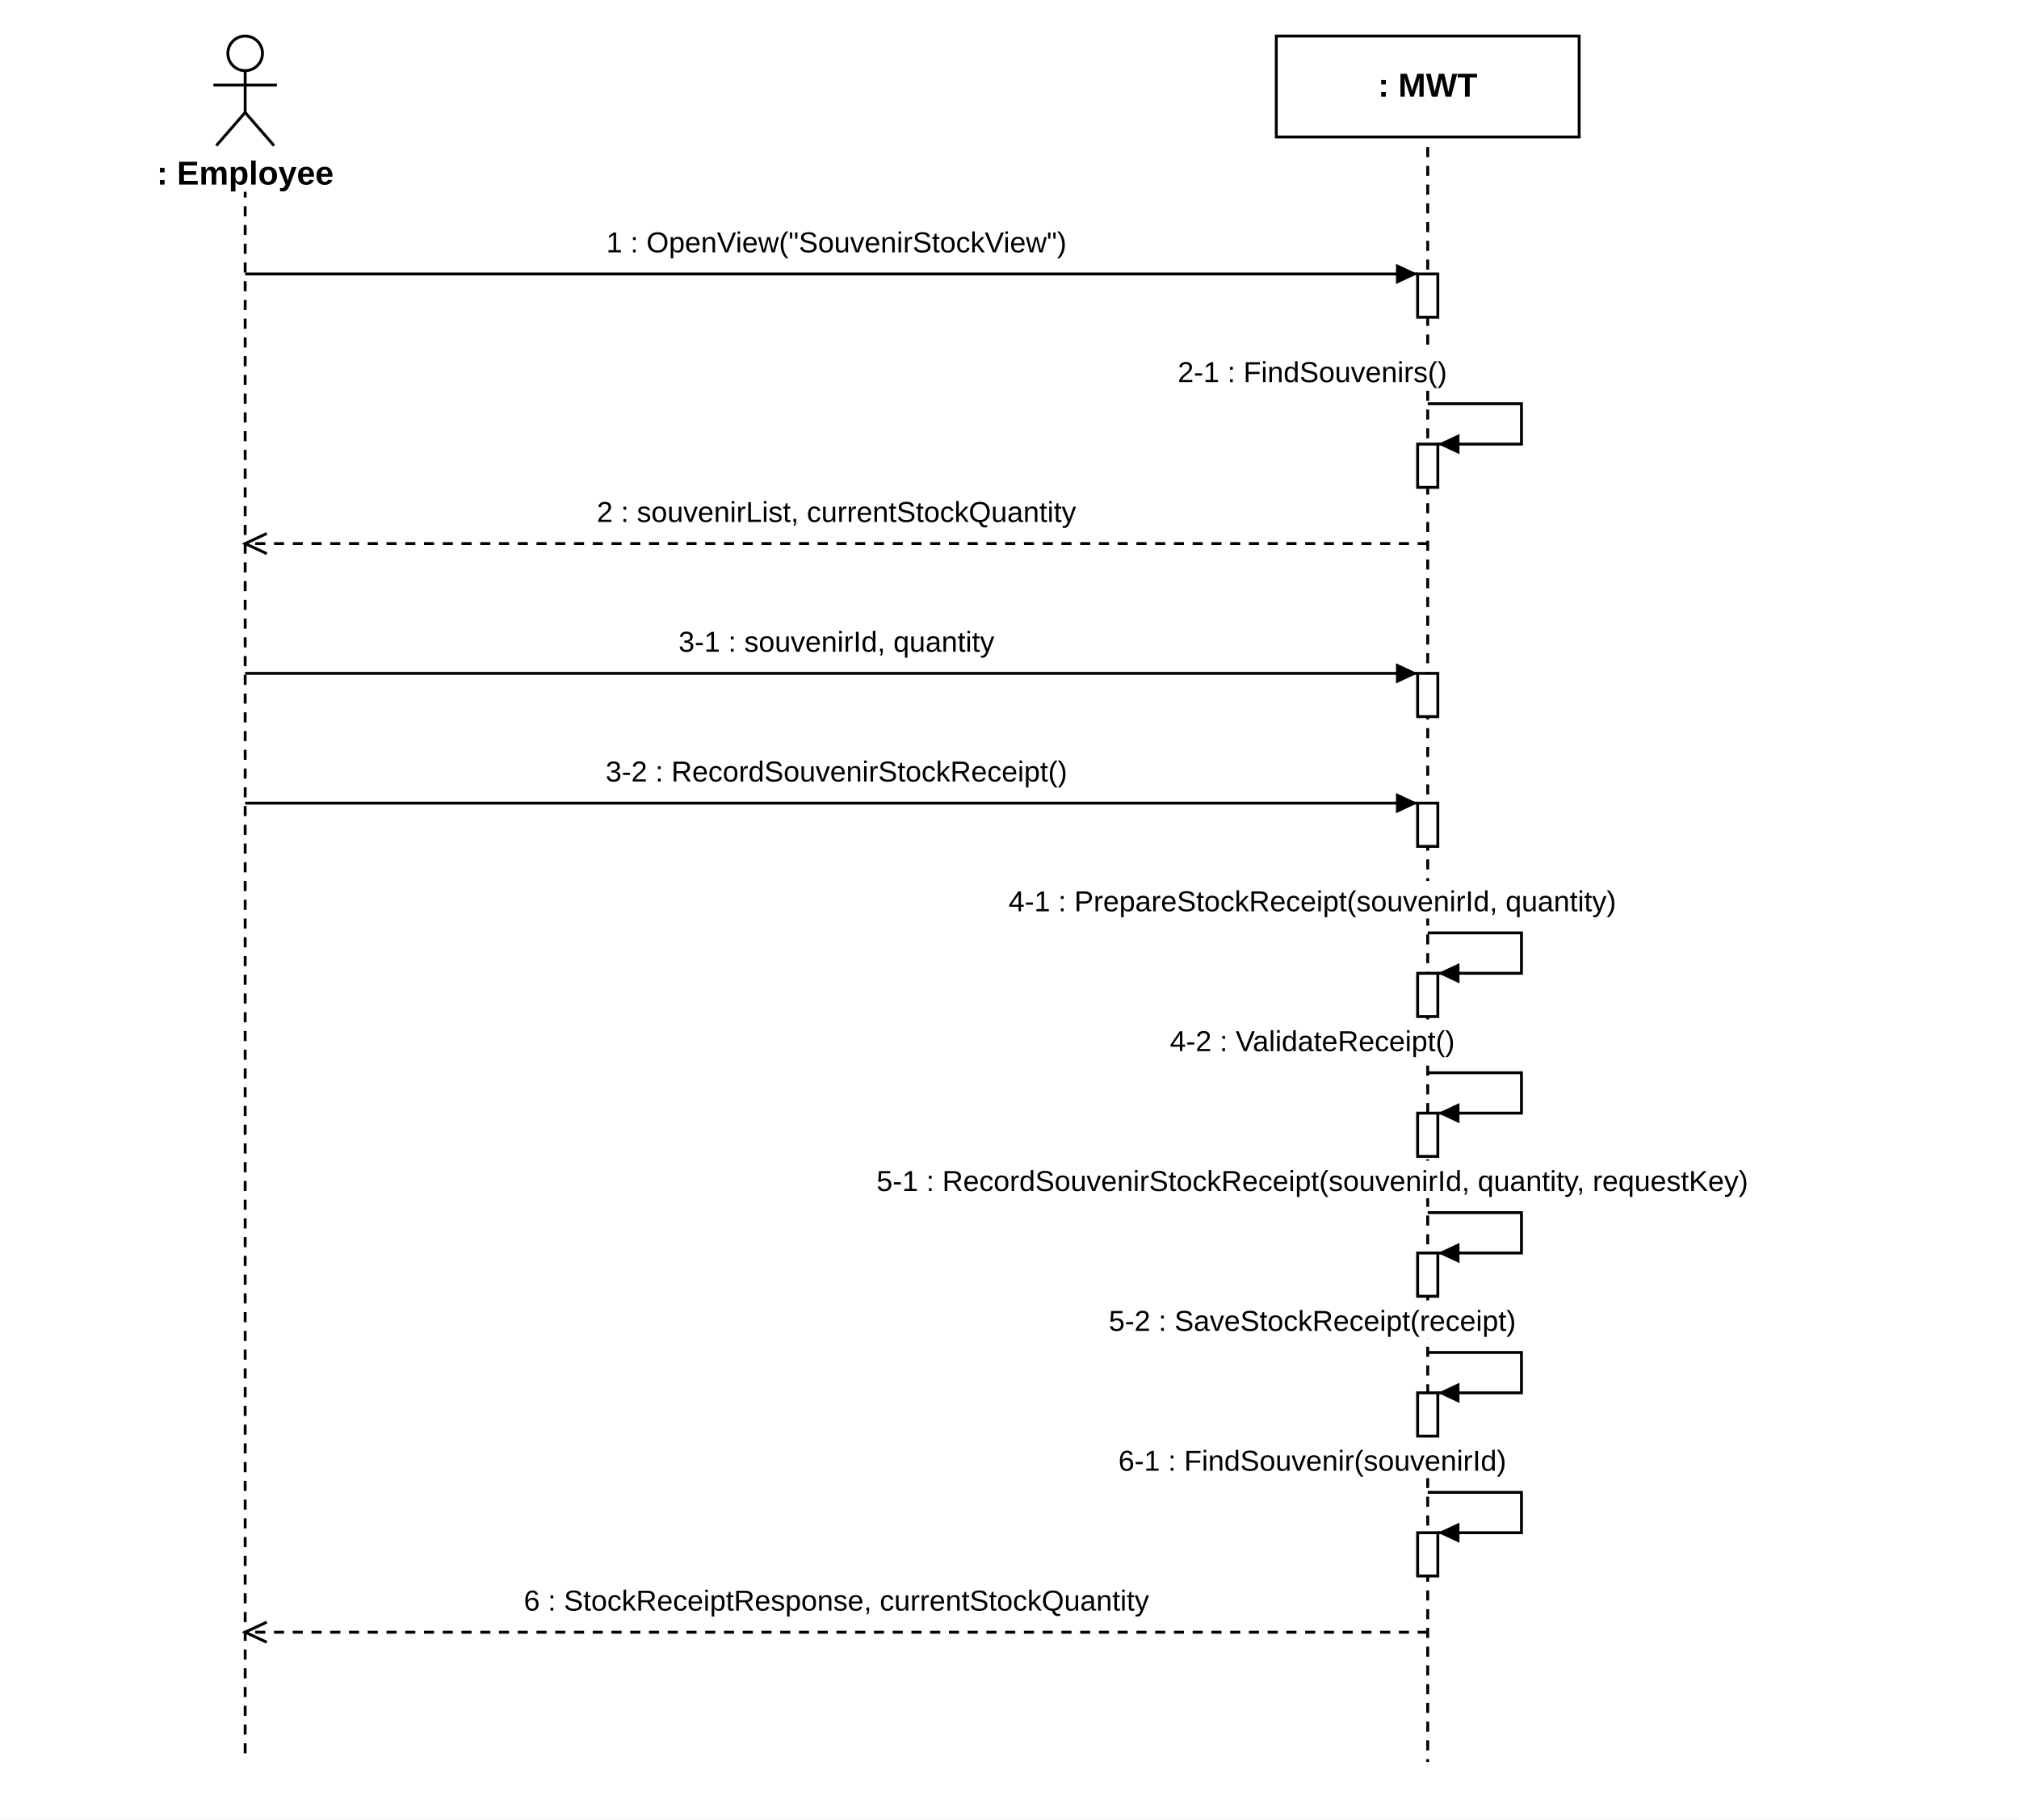
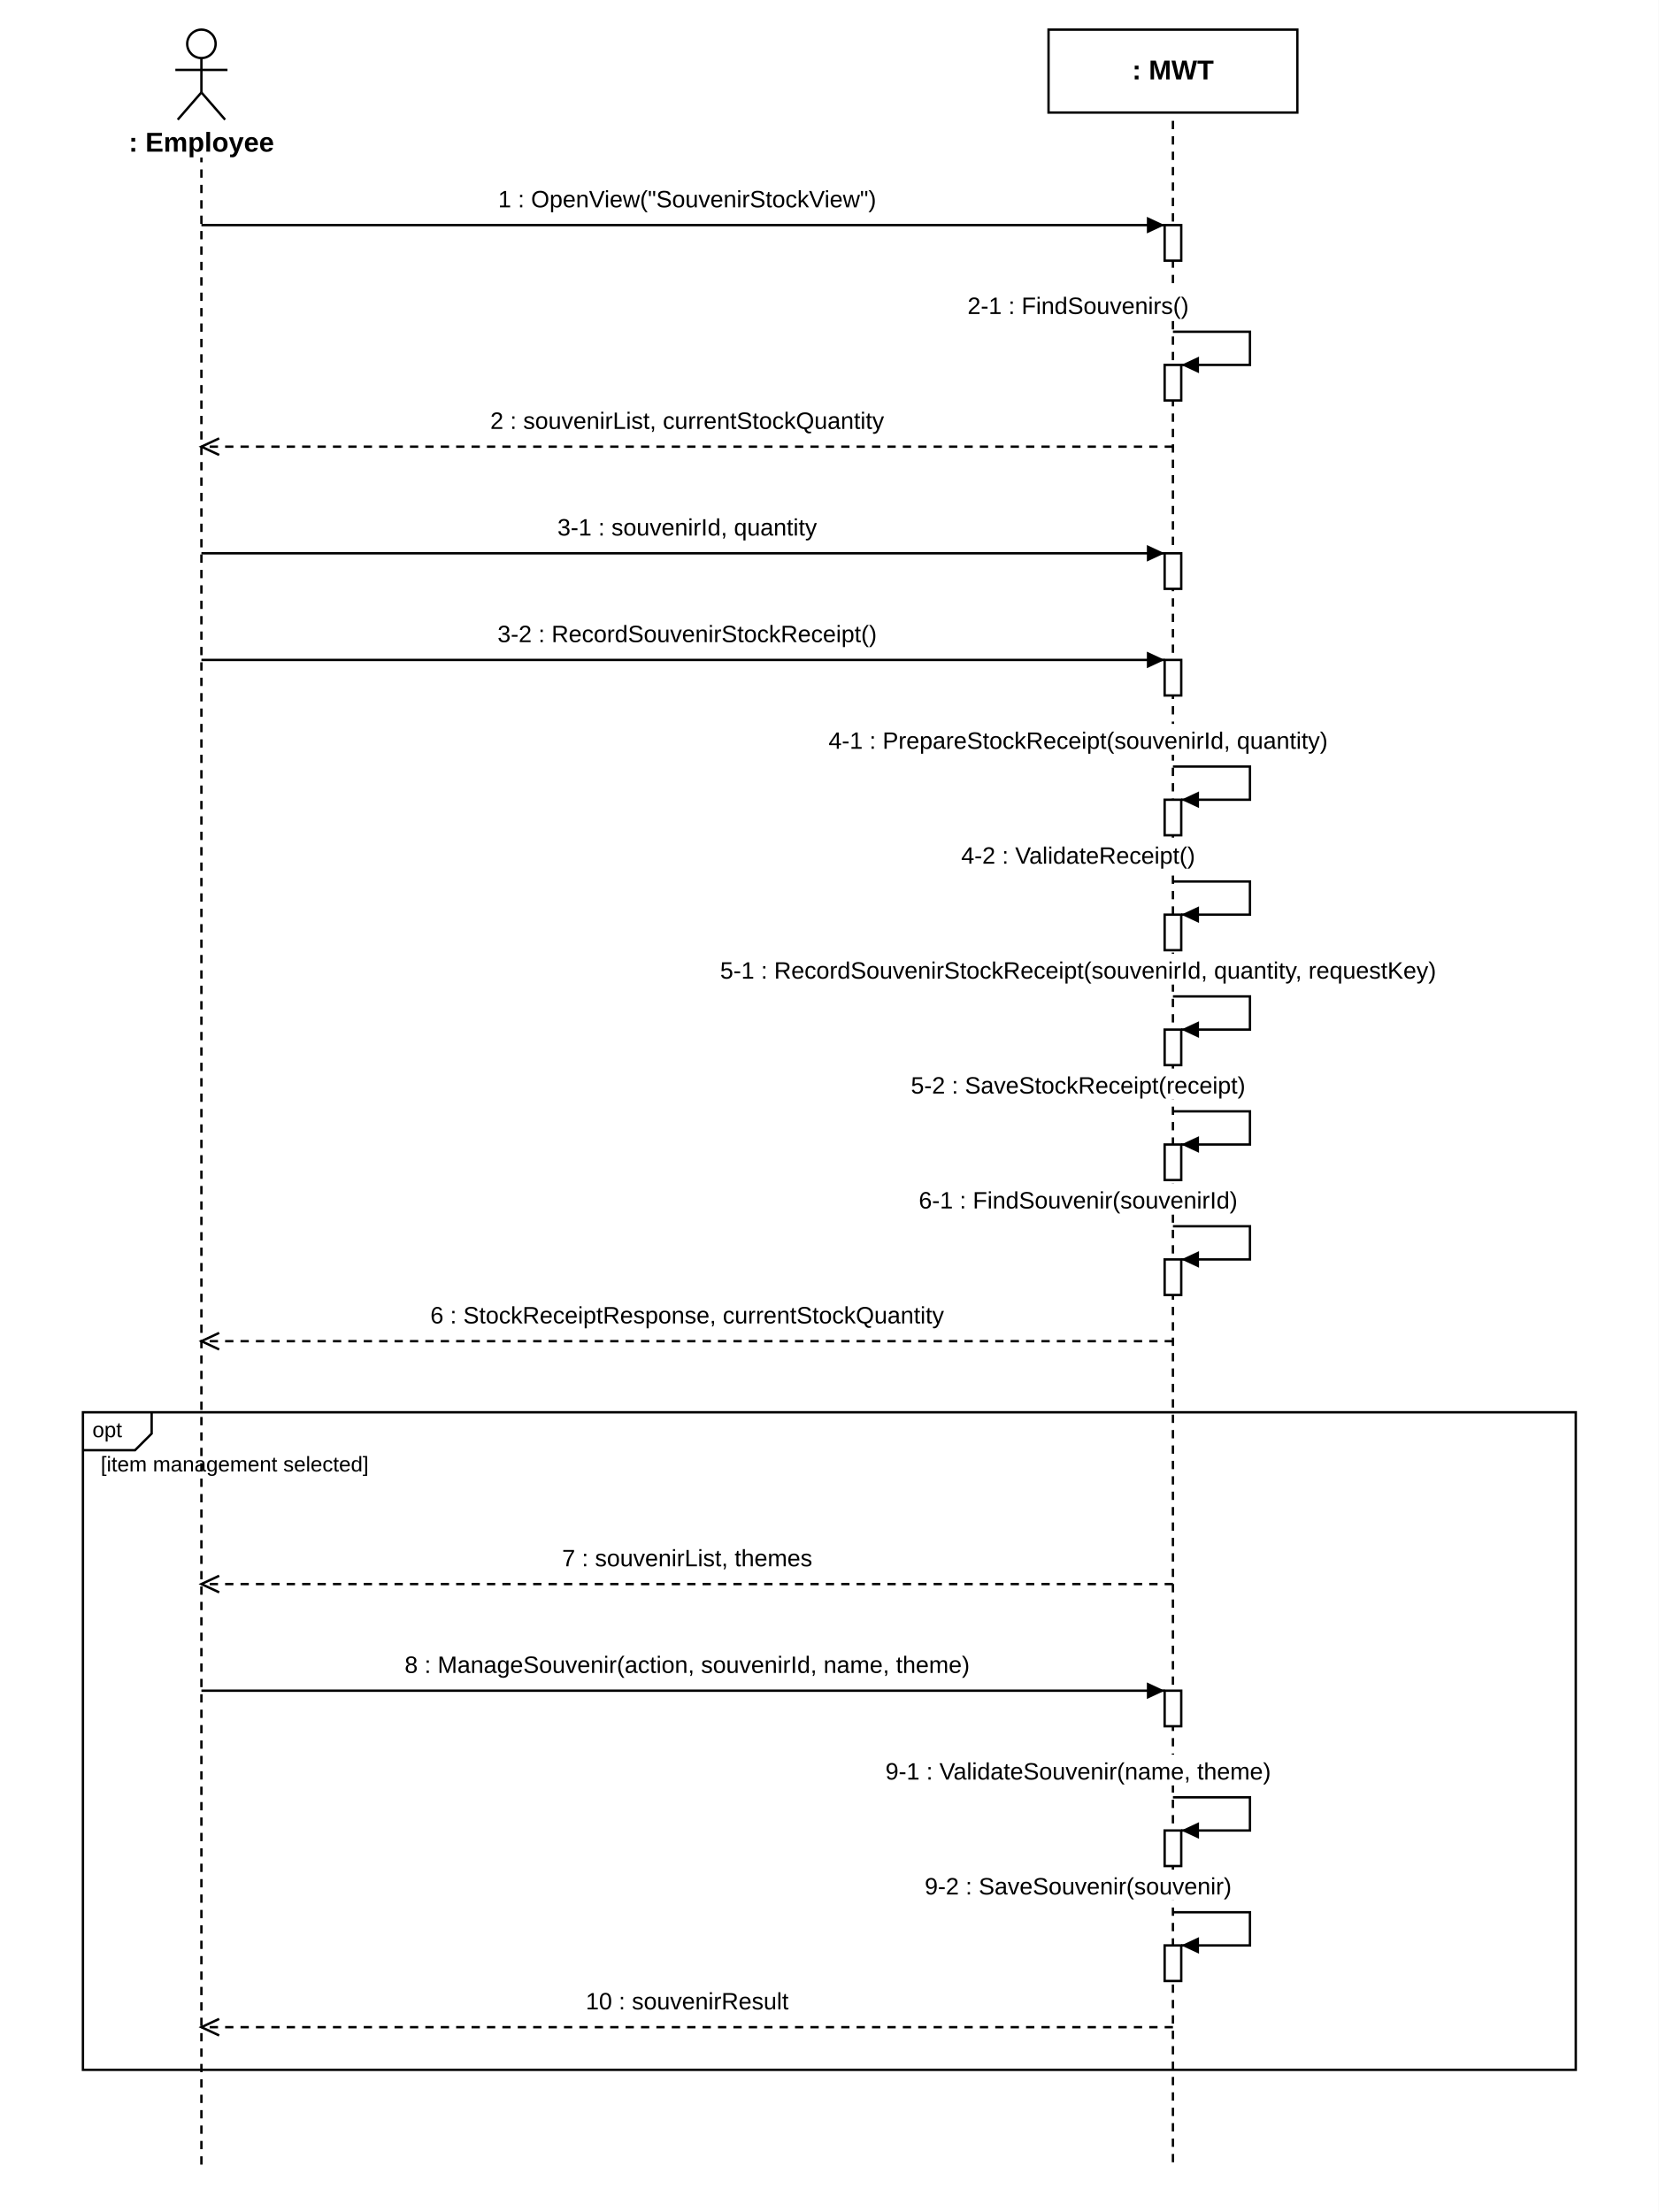
- <svg xmlns="http://www.w3.org/2000/svg" width="1400" height="1262" viewBox="0 0 1400 1262">
+ <svg xmlns="http://www.w3.org/2000/svg" width="1400" height="1867" viewBox="0 0 1400 1867">
  <rect width="100%" height="100%" fill="white" />
-   <polyline points="170,130 170,1222" fill="none" stroke="black" stroke-width="2" stroke-dasharray="7 6" />
-   <polyline points="990,102 990,1222" fill="none" stroke="black" stroke-width="2" stroke-dasharray="7 6" />
+   <rect x="70" y="1192" width="1260" height="555" fill="white" stroke="black" stroke-width="2" />
+   <polyline points="70,1224 114,1224 128,1210 128,1192" fill="none" stroke="black" stroke-width="2" />
+   <rect x="75" y="1194" width="31" height="24" fill="white" />
+   <text x="78" y="1213" text-anchor="start" font-family="Arial, sans-serif" font-size="18">opt</text>
+   <text x="85" y="1242" text-anchor="start" font-family="Arial, sans-serif" font-size="18">[item management selected]</text>
+   <polyline points="170,130 170,1827" fill="none" stroke="black" stroke-width="2" stroke-dasharray="7 6" />
  <circle cx="170" cy="37" r="12" fill="white" stroke="black" stroke-width="2" />
  <polyline points="170,49 170,78" fill="none" stroke="black" stroke-width="2" />
  <polyline points="148,59 192,59" fill="none" stroke="black" stroke-width="2" />
  <polyline points="170,78 150,101" fill="none" stroke="black" stroke-width="2" />
  <polyline points="170,78 190,101" fill="none" stroke="black" stroke-width="2" />
-   <rect x="106.0" y="104" width="128.0" height="29" fill="white" />
+   <rect x="103" y="104" width="134" height="29" fill="white" />
  <text x="170" y="128" text-anchor="middle" font-family="Arial, sans-serif" font-size="23" font-weight="bold">: Employee</text>
+   <polyline points="990,102 990,1827" fill="none" stroke="black" stroke-width="2" stroke-dasharray="7 6" />
  <rect x="885" y="25" width="210" height="70" fill="white" stroke="black" stroke-width="2" />
-   <rect x="952.5" y="43" width="75.0" height="29" fill="white" />
+   <rect x="949.5" y="43" width="81" height="29" fill="white" />
  <text x="990" y="67" text-anchor="middle" font-family="Arial, sans-serif" font-size="23" font-weight="bold">: MWT</text>
  <rect x="983" y="190" width="14" height="30" fill="white" stroke="black" stroke-width="2" />
  <polyline points="170,190 983,190" fill="none" stroke="black" stroke-width="2" />
  <polygon points="983,190 968,183 968,197" fill="black" />
-   <rect x="418.0" y="154" width="324.0" height="26" fill="white" />
-   <text x="580.0" y="175" text-anchor="middle" font-family="Arial, sans-serif" font-size="20">1 : OpenView("SouvenirStockView")</text>
+   <rect x="415" y="154" width="330" height="26" fill="white" />
+   <text x="580" y="175" text-anchor="middle" font-family="Arial, sans-serif" font-size="20">1 : OpenView("SouvenirStockView")</text>
  <polyline points="990,280 1055,280 1055,308 997,308" fill="none" stroke="black" stroke-width="2" />
  <rect x="983" y="308" width="14" height="30" fill="white" stroke="black" stroke-width="2" />
  <polygon points="997,308 1012,301 1012,315" fill="black" />
-   <rect x="813.5" y="244" width="193.0" height="26" fill="white" />
+   <rect x="810.5" y="244" width="199" height="26" fill="white" />
  <text x="910" y="265" text-anchor="middle" font-family="Arial, sans-serif" font-size="20">2-1 : FindSouvenirs()</text>
  <polyline points="990,377 170,377" fill="none" stroke="black" stroke-width="2" stroke-dasharray="7 6" />
  <polyline points="185,370 170,377 185,384" fill="none" stroke="black" stroke-width="2" />
-   <rect x="409.5" y="341" width="341.0" height="26" fill="white" />
-   <text x="580.0" y="362" text-anchor="middle" font-family="Arial, sans-serif" font-size="20">2 : souvenirList, currentStockQuantity</text>
+   <rect x="406.5" y="341" width="347" height="26" fill="white" />
+   <text x="580" y="362" text-anchor="middle" font-family="Arial, sans-serif" font-size="20">2 : souvenirList, currentStockQuantity</text>
  <rect x="983" y="467" width="14" height="30" fill="white" stroke="black" stroke-width="2" />
  <polyline points="170,467 983,467" fill="none" stroke="black" stroke-width="2" />
  <polygon points="983,467 968,460 968,474" fill="black" />
-   <rect x="466.5" y="431" width="227.0" height="26" fill="white" />
-   <text x="580.0" y="452" text-anchor="middle" font-family="Arial, sans-serif" font-size="20">3-1 : souvenirId, quantity</text>
+   <rect x="463.5" y="431" width="233" height="26" fill="white" />
+   <text x="580" y="452" text-anchor="middle" font-family="Arial, sans-serif" font-size="20">3-1 : souvenirId, quantity</text>
  <rect x="983" y="557" width="14" height="30" fill="white" stroke="black" stroke-width="2" />
  <polyline points="170,557 983,557" fill="none" stroke="black" stroke-width="2" />
  <polygon points="983,557 968,550 968,564" fill="black" />
-   <rect x="417.0" y="521" width="326.0" height="26" fill="white" />
-   <text x="580.0" y="542" text-anchor="middle" font-family="Arial, sans-serif" font-size="20">3-2 : RecordSouvenirStockReceipt()</text>
+   <rect x="414" y="521" width="332" height="26" fill="white" />
+   <text x="580" y="542" text-anchor="middle" font-family="Arial, sans-serif" font-size="20">3-2 : RecordSouvenirStockReceipt()</text>
  <polyline points="990,647 1055,647 1055,675 997,675" fill="none" stroke="black" stroke-width="2" />
  <rect x="983" y="675" width="14" height="30" fill="white" stroke="black" stroke-width="2" />
  <polygon points="997,675 1012,668 1012,682" fill="black" />
-   <rect x="695.5" y="611" width="429.0" height="26" fill="white" />
+   <rect x="692.5" y="611" width="435" height="26" fill="white" />
  <text x="910" y="632" text-anchor="middle" font-family="Arial, sans-serif" font-size="20">4-1 : PrepareStockReceipt(souvenirId, quantity)</text>
  <polyline points="990,744 1055,744 1055,772 997,772" fill="none" stroke="black" stroke-width="2" />
  <rect x="983" y="772" width="14" height="30" fill="white" stroke="black" stroke-width="2" />
  <polygon points="997,772 1012,765 1012,779" fill="black" />
-   <rect x="807.508" y="708" width="204.984" height="26" fill="white" />
+   <rect x="804.508" y="708" width="210.984" height="26" fill="white" />
  <text x="910" y="729" text-anchor="middle" font-family="Arial, sans-serif" font-size="20">4-2 : ValidateReceipt()</text>
  <polyline points="990,841 1055,841 1055,869 997,869" fill="none" stroke="black" stroke-width="2" />
  <rect x="983" y="869" width="14" height="30" fill="white" stroke="black" stroke-width="2" />
  <polygon points="997,869 1012,862 1012,876" fill="black" />
-   <rect x="603.508" y="805" width="612.984" height="26" fill="white" />
+   <rect x="600.508" y="805" width="618.984" height="26" fill="white" />
  <text x="910" y="826" text-anchor="middle" font-family="Arial, sans-serif" font-size="20">5-1 : RecordSouvenirStockReceipt(souvenirId, quantity, requestKey)</text>
  <polyline points="990,938 1055,938 1055,966 997,966" fill="none" stroke="black" stroke-width="2" />
  <rect x="983" y="966" width="14" height="30" fill="white" stroke="black" stroke-width="2" />
  <polygon points="997,966 1012,959 1012,973" fill="black" />
-   <rect x="765.5" y="902" width="289.0" height="26" fill="white" />
+   <rect x="762.5" y="902" width="295" height="26" fill="white" />
  <text x="910" y="923" text-anchor="middle" font-family="Arial, sans-serif" font-size="20">5-2 : SaveStockReceipt(receipt)</text>
  <polyline points="990,1035 1055,1035 1055,1063 997,1063" fill="none" stroke="black" stroke-width="2" />
  <rect x="983" y="1063" width="14" height="30" fill="white" stroke="black" stroke-width="2" />
  <polygon points="997,1063 1012,1056 1012,1070" fill="black" />
-   <rect x="772.5" y="999" width="275.0" height="26" fill="white" />
+   <rect x="769.5" y="999" width="281" height="26" fill="white" />
  <text x="910" y="1020" text-anchor="middle" font-family="Arial, sans-serif" font-size="20">6-1 : FindSouvenir(souvenirId)</text>
  <polyline points="990,1132 170,1132" fill="none" stroke="black" stroke-width="2" stroke-dasharray="7 6" />
  <polyline points="185,1125 170,1132 185,1139" fill="none" stroke="black" stroke-width="2" />
-   <rect x="359.5" y="1096" width="441.0" height="26" fill="white" />
-   <text x="580.0" y="1117" text-anchor="middle" font-family="Arial, sans-serif" font-size="20">6 : StockReceiptResponse, currentStockQuantity</text>
+   <rect x="356.5" y="1096" width="447" height="26" fill="white" />
+   <text x="580" y="1117" text-anchor="middle" font-family="Arial, sans-serif" font-size="20">6 : StockReceiptResponse, currentStockQuantity</text>
+   <polyline points="990,1337 170,1337" fill="none" stroke="black" stroke-width="2" stroke-dasharray="7 6" />
+   <polyline points="185,1330 170,1337 185,1344" fill="none" stroke="black" stroke-width="2" />
+   <rect x="467.5" y="1301" width="225" height="26" fill="white" />
+   <text x="580" y="1322" text-anchor="middle" font-family="Arial, sans-serif" font-size="20">7 : souvenirList, themes</text>
+   <rect x="983" y="1427" width="14" height="30" fill="white" stroke="black" stroke-width="2" />
+   <polyline points="170,1427 983,1427" fill="none" stroke="black" stroke-width="2" />
+   <polygon points="983,1427 968,1420 968,1434" fill="black" />
+   <rect x="334" y="1391" width="492" height="26" fill="white" />
+   <text x="580" y="1412" text-anchor="middle" font-family="Arial, sans-serif" font-size="20">8 : ManageSouvenir(action, souvenirId, name, theme)</text>
+   <polyline points="990,1517 1055,1517 1055,1545 997,1545" fill="none" stroke="black" stroke-width="2" />
+   <rect x="983" y="1545" width="14" height="30" fill="white" stroke="black" stroke-width="2" />
+   <polygon points="997,1545 1012,1538 1012,1552" fill="black" />
+   <rect x="740.008" y="1481" width="339.984" height="26" fill="white" />
+   <text x="910" y="1502" text-anchor="middle" font-family="Arial, sans-serif" font-size="20">9-1 : ValidateSouvenir(name, theme)</text>
+   <polyline points="990,1614 1055,1614 1055,1642 997,1642" fill="none" stroke="black" stroke-width="2" />
+   <rect x="983" y="1642" width="14" height="30" fill="white" stroke="black" stroke-width="2" />
+   <polygon points="997,1642 1012,1635 1012,1649" fill="black" />
+   <rect x="774.5" y="1578" width="271" height="26" fill="white" />
+   <text x="910" y="1599" text-anchor="middle" font-family="Arial, sans-serif" font-size="20">9-2 : SaveSouvenir(souvenir)</text>
+   <polyline points="990,1711 170,1711" fill="none" stroke="black" stroke-width="2" stroke-dasharray="7 6" />
+   <polyline points="185,1704 170,1711 185,1718" fill="none" stroke="black" stroke-width="2" />
+   <rect x="488.5" y="1675" width="183" height="26" fill="white" />
+   <text x="580" y="1696" text-anchor="middle" font-family="Arial, sans-serif" font-size="20">10 : souvenirResult</text>
</svg>
